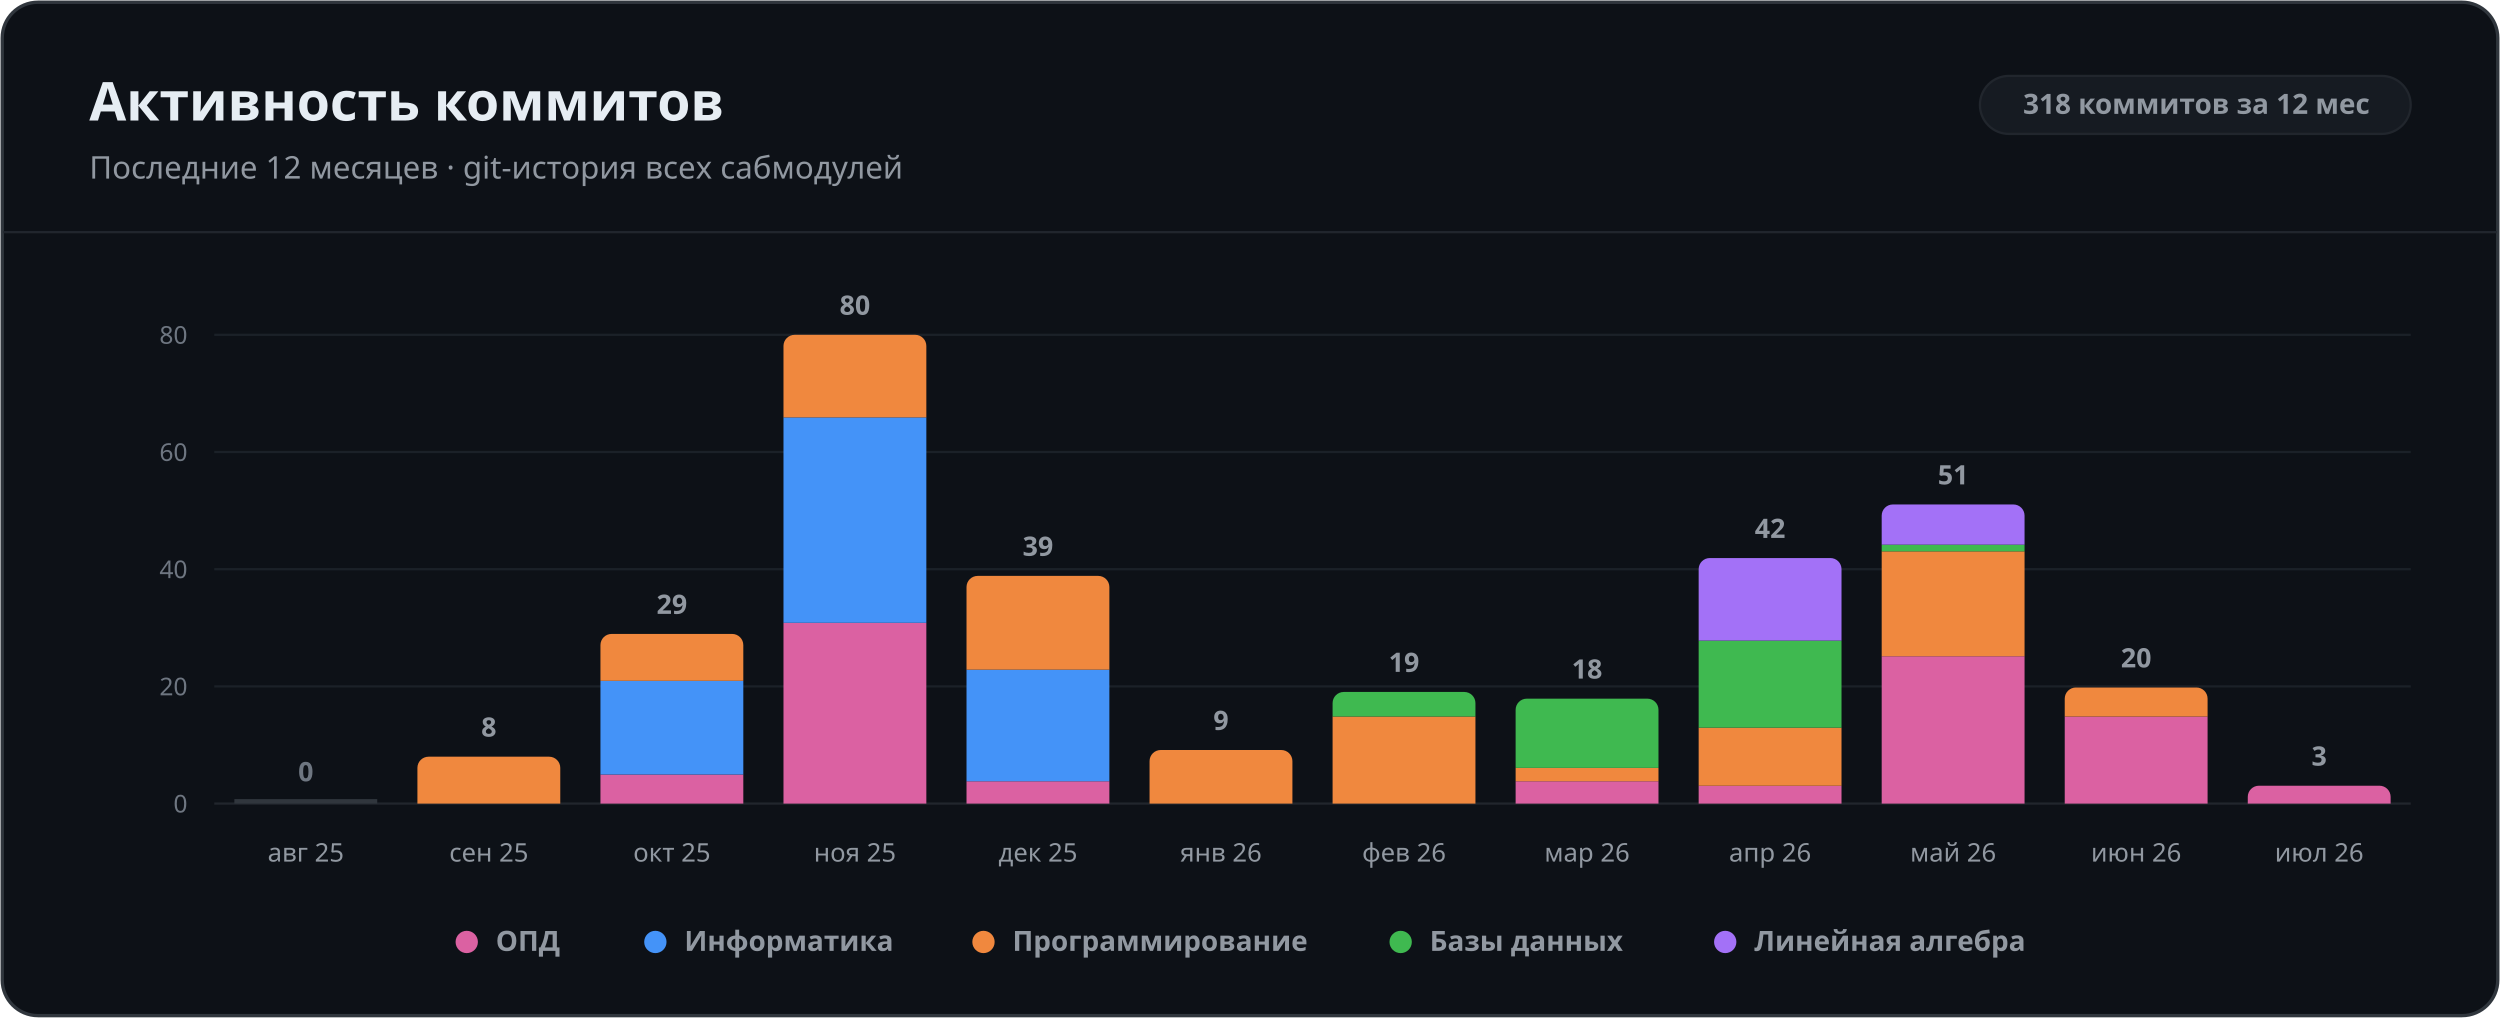
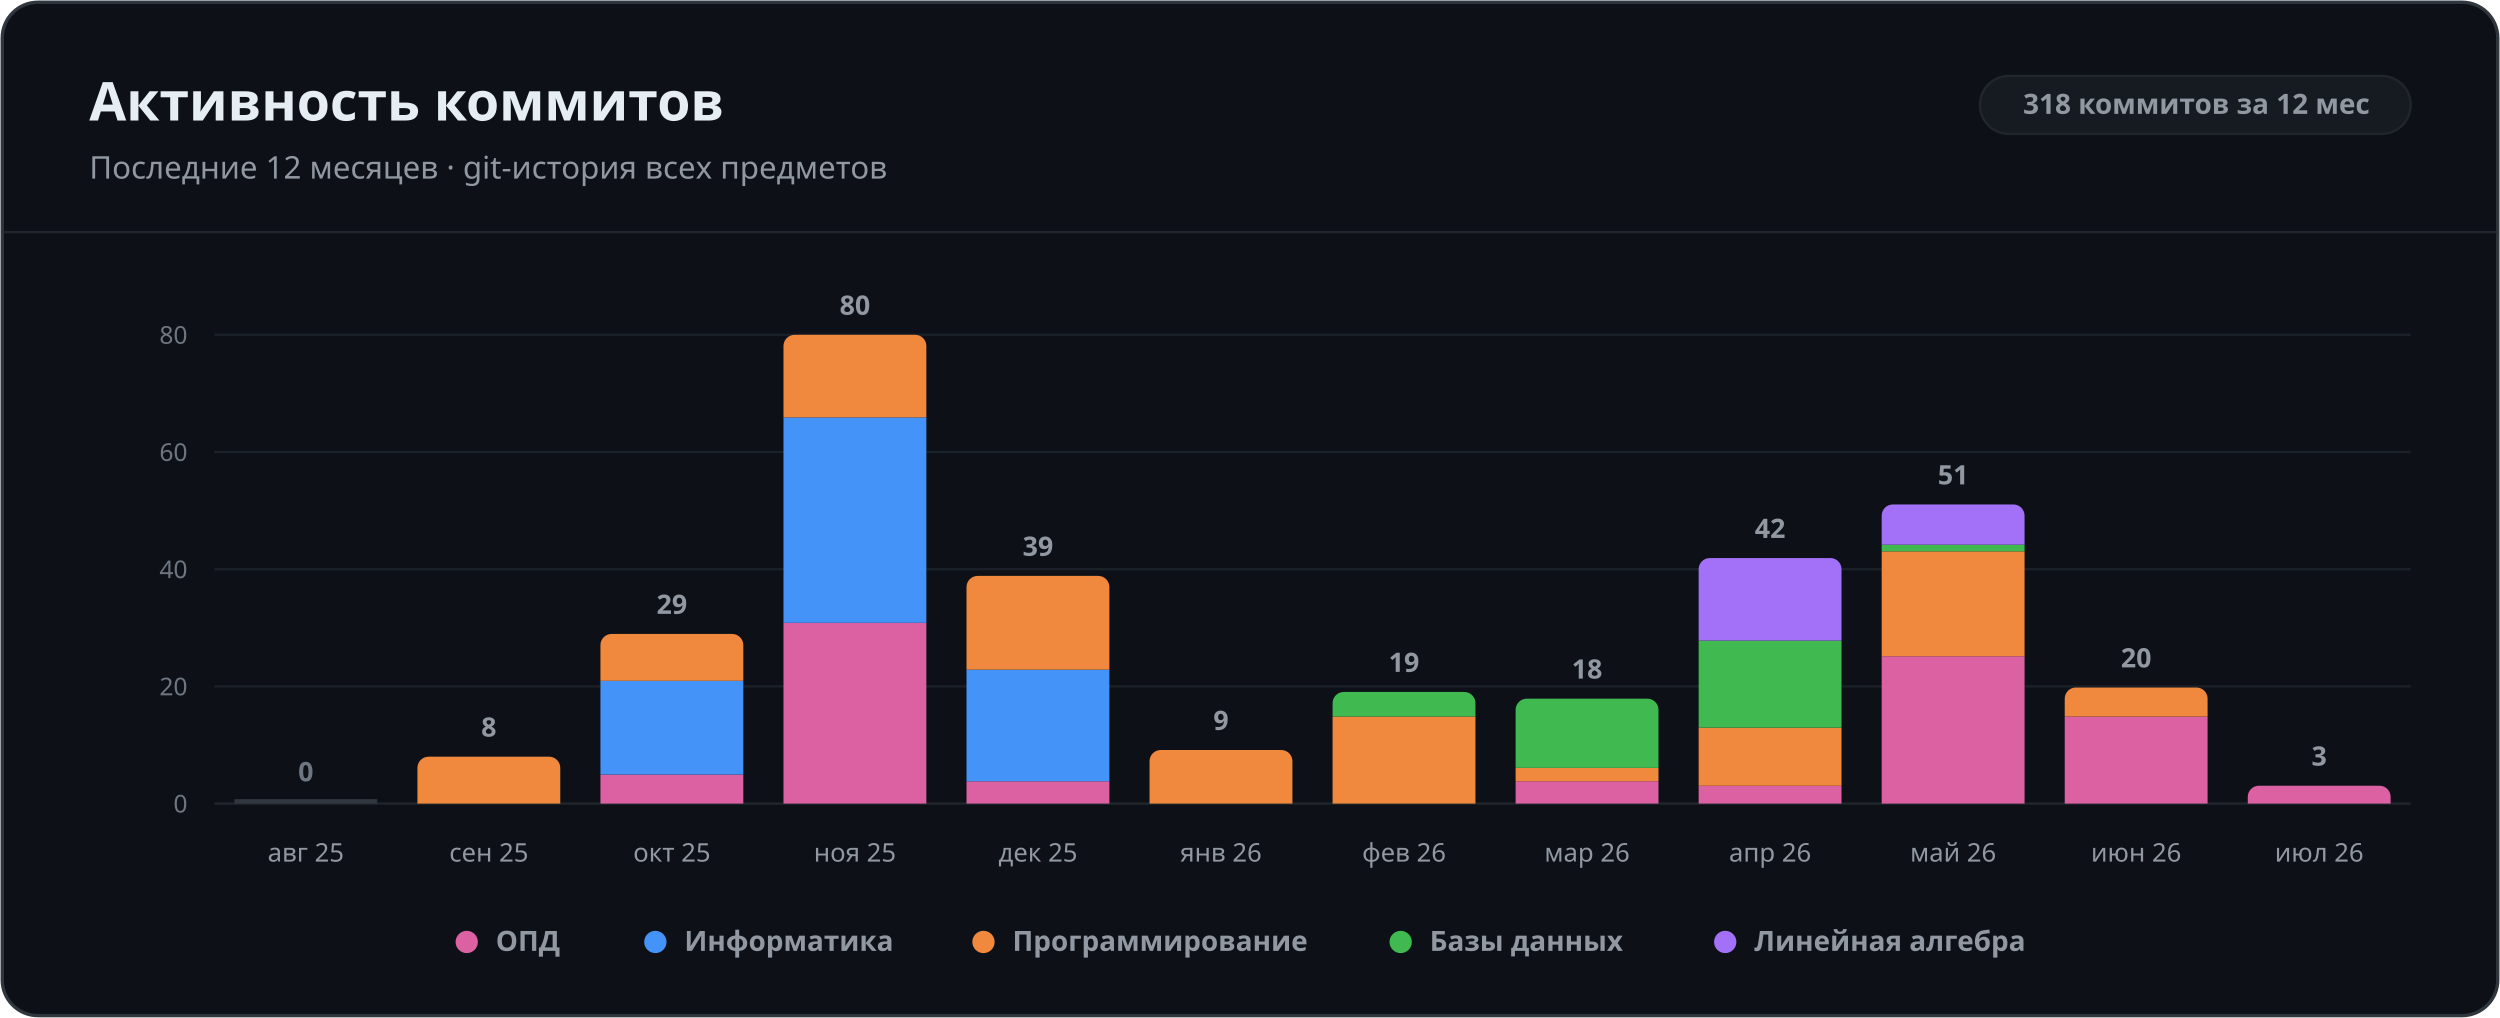
<svg xmlns="http://www.w3.org/2000/svg" width="1120" height="456" viewBox="0 0 1120 456" role="img" aria-labelledby="title desc">
  <style>
    text { font-family: -apple-system, BlinkMacSystemFont, 'Segoe UI', 'Noto Sans', Helvetica, Arial, sans-serif; }
    .title { font-size: 24px; font-weight: 800; fill: #E6EDF3; }
    .subtitle { font-size: 14px; font-weight: 500; fill: #9198A1; }
    .badge-text { font-size: 12.5px; font-weight: 600; fill: #9198A1; }
    .kpi-label { font-size: 11px; font-weight: 700; letter-spacing: 1px; fill: #9198A1; }
    .kpi-value { font-size: 30px; font-weight: 800; fill: #E6EDF3; }
    .kpi-note { font-size: 12.5px; font-weight: 500; fill: #6E7681; }
    .section-label { font-size: 11px; font-weight: 700; letter-spacing: 1px; fill: #9198A1; }
    .row-title { font-size: 16px; font-weight: 700; fill: #E6EDF3; }
    .row-meta { font-size: 12.5px; font-weight: 500; fill: #9198A1; }
    .row-number { font-size: 16px; font-weight: 700; fill: #E6EDF3; }
    .row-unit { font-size: 11px; font-weight: 500; fill: #6E7681; }
    .row-date-label { font-size: 10px; font-weight: 600; letter-spacing: 1px; fill: #6E7681; }
    .row-date { font-size: 13px; font-weight: 600; fill: #E6EDF3; }
    .axis-label { font-size: 11px; font-weight: 500; fill: #6E7681; }
    .count { font-size: 12px; font-weight: 600; fill: #9198A1; }
    .count-zero { font-size: 12px; font-weight: 600; fill: #6E7681; }
    .month { font-size: 11.5px; font-weight: 500; fill: #9198A1; }
    .legend { font-size: 12.5px; font-weight: 600; fill: #9198A1; }
  </style>
  <defs>
    <clipPath id="bar-dark-1">
      <rect x="187.0" y="339" width="64" height="27" rx="5" />
    </clipPath>
    <clipPath id="bar-dark-2">
      <rect x="269.0" y="284" width="64" height="82" rx="5" />
    </clipPath>
    <clipPath id="bar-dark-3">
      <rect x="351.0" y="150" width="64" height="216" rx="5" />
    </clipPath>
    <clipPath id="bar-dark-4">
      <rect x="433.0" y="258" width="64" height="108" rx="5" />
    </clipPath>
    <clipPath id="bar-dark-5">
      <rect x="515.0" y="336" width="64" height="30" rx="5" />
    </clipPath>
    <clipPath id="bar-dark-6">
      <rect x="597.0" y="310" width="64" height="56" rx="5" />
    </clipPath>
    <clipPath id="bar-dark-7">
      <rect x="679.0" y="313" width="64" height="53" rx="5" />
    </clipPath>
    <clipPath id="bar-dark-8">
      <rect x="761.0" y="250" width="64" height="116" rx="5" />
    </clipPath>
    <clipPath id="bar-dark-9">
      <rect x="843.0" y="226" width="64" height="140" rx="5" />
    </clipPath>
    <clipPath id="bar-dark-10">
      <rect x="925.0" y="308" width="64" height="58" rx="5" />
    </clipPath>
    <clipPath id="bar-dark-11">
      <rect x="1007.0" y="352" width="64" height="14" rx="5" />
    </clipPath>
  </defs>
  <rect x="1" y="1" width="1118" height="454" rx="16" fill="#0D1117" stroke="#30363D" stroke-width="1.5" />
  <text x="40" y="54" class="title">Активность коммитов</text>
-   <text x="40" y="80" class="subtitle">Последние 12 месяцев · git-история всех сабмодулей</text>
+   <text x="40" y="80" class="subtitle">Последние 12 месяцев · git-история всех предметов</text>
  <rect x="887" y="34" width="193" height="26" rx="13" fill="#161B22" stroke="#21262D" stroke-width="1" />
  <text x="984" y="51" class="badge-text" text-anchor="middle">318 коммитов за 12 мес</text>
  <line x1="1.5" y1="104" x2="1118.5" y2="104" stroke="#21262D" stroke-width="1" />
  <line x1="96" y1="360.0" x2="1080" y2="360.0" stroke="#21262D" stroke-width="1" />
  <text x="84" y="364.0" class="axis-label" text-anchor="end">0</text>
  <line x1="96" y1="307.5" x2="1080" y2="307.5" stroke="#1B2128" stroke-width="1" />
  <text x="84" y="311.5" class="axis-label" text-anchor="end">20</text>
  <line x1="96" y1="255.0" x2="1080" y2="255.0" stroke="#1B2128" stroke-width="1" />
  <text x="84" y="259.0" class="axis-label" text-anchor="end">40</text>
  <line x1="96" y1="202.5" x2="1080" y2="202.5" stroke="#1B2128" stroke-width="1" />
  <text x="84" y="206.5" class="axis-label" text-anchor="end">60</text>
  <line x1="96" y1="150.0" x2="1080" y2="150.0" stroke="#1B2128" stroke-width="1" />
  <text x="84" y="154.0" class="axis-label" text-anchor="end">80</text>
  <text x="137.0" y="386" class="month" text-anchor="middle">авг 25</text>
  <rect x="105.0" y="358" width="64" height="2" fill="#30363D" />
  <text x="137.0" y="350" class="count-zero" text-anchor="middle">0</text>
  <text x="219.0" y="386" class="month" text-anchor="middle">сен 25</text>
  <g clip-path="url(#bar-dark-1)">
    <rect x="187.0" y="339" width="64" height="21" fill="#F0883E" />
  </g>
  <text x="219.0" y="330" class="count" text-anchor="middle">8</text>
  <text x="301.0" y="386" class="month" text-anchor="middle">окт 25</text>
  <g clip-path="url(#bar-dark-2)">
    <rect x="269.0" y="347" width="64" height="13" fill="#DB61A2" />
    <rect x="269.0" y="305" width="64" height="42" fill="#4493F8" />
    <rect x="269.0" y="284" width="64" height="21" fill="#F0883E" />
  </g>
  <text x="301.0" y="275" class="count" text-anchor="middle">29</text>
  <text x="383.0" y="386" class="month" text-anchor="middle">ноя 25</text>
  <g clip-path="url(#bar-dark-3)">
    <rect x="351.0" y="279" width="64" height="81" fill="#DB61A2" />
    <rect x="351.0" y="187" width="64" height="92" fill="#4493F8" />
    <rect x="351.0" y="150" width="64" height="37" fill="#F0883E" />
  </g>
  <text x="383.0" y="141" class="count" text-anchor="middle">80</text>
  <text x="465.0" y="386" class="month" text-anchor="middle">дек 25</text>
  <g clip-path="url(#bar-dark-4)">
    <rect x="433.0" y="350" width="64" height="10" fill="#DB61A2" />
    <rect x="433.0" y="300" width="64" height="50" fill="#4493F8" />
    <rect x="433.0" y="258" width="64" height="42" fill="#F0883E" />
  </g>
  <text x="465.0" y="249" class="count" text-anchor="middle">39</text>
  <text x="547.0" y="386" class="month" text-anchor="middle">янв 26</text>
  <g clip-path="url(#bar-dark-5)">
    <rect x="515.0" y="336" width="64" height="24" fill="#F0883E" />
  </g>
  <text x="547.0" y="327" class="count" text-anchor="middle">9</text>
  <text x="629.0" y="386" class="month" text-anchor="middle">фев 26</text>
  <g clip-path="url(#bar-dark-6)">
    <rect x="597.0" y="321" width="64" height="39" fill="#F0883E" />
    <rect x="597.0" y="310" width="64" height="11" fill="#3FB950" />
  </g>
  <text x="629.0" y="301" class="count" text-anchor="middle">19</text>
  <text x="711.0" y="386" class="month" text-anchor="middle">мар 26</text>
  <g clip-path="url(#bar-dark-7)">
    <rect x="679.0" y="350" width="64" height="10" fill="#DB61A2" />
    <rect x="679.0" y="344" width="64" height="6" fill="#F0883E" />
    <rect x="679.0" y="313" width="64" height="31" fill="#3FB950" />
  </g>
  <text x="711.0" y="304" class="count" text-anchor="middle">18</text>
  <text x="793.0" y="386" class="month" text-anchor="middle">апр 26</text>
  <g clip-path="url(#bar-dark-8)">
    <rect x="761.0" y="352" width="64" height="8" fill="#DB61A2" />
    <rect x="761.0" y="326" width="64" height="26" fill="#F0883E" />
    <rect x="761.0" y="287" width="64" height="39" fill="#3FB950" />
    <rect x="761.0" y="250" width="64" height="37" fill="#A371F7" />
  </g>
  <text x="793.0" y="241" class="count" text-anchor="middle">42</text>
  <text x="875.0" y="386" class="month" text-anchor="middle">май 26</text>
  <g clip-path="url(#bar-dark-9)">
    <rect x="843.0" y="294" width="64" height="66" fill="#DB61A2" />
    <rect x="843.0" y="247" width="64" height="47" fill="#F0883E" />
    <rect x="843.0" y="244" width="64" height="3" fill="#3FB950" />
    <rect x="843.0" y="226" width="64" height="18" fill="#A371F7" />
  </g>
  <text x="875.0" y="217" class="count" text-anchor="middle">51</text>
  <text x="957.0" y="386" class="month" text-anchor="middle">июн 26</text>
  <g clip-path="url(#bar-dark-10)">
    <rect x="925.0" y="321" width="64" height="39" fill="#DB61A2" />
    <rect x="925.0" y="308" width="64" height="13" fill="#F0883E" />
  </g>
  <text x="957.0" y="299" class="count" text-anchor="middle">20</text>
  <text x="1039.0" y="386" class="month" text-anchor="middle">июл 26</text>
  <g clip-path="url(#bar-dark-11)">
    <rect x="1007.0" y="352" width="64" height="8" fill="#DB61A2" />
  </g>
  <text x="1039.0" y="343" class="count" text-anchor="middle">3</text>
  <circle cx="209.1" cy="422" r="5" fill="#DB61A2" />
  <text x="222.1" y="426" class="legend">ОПД</text>
  <circle cx="293.6" cy="422" r="5" fill="#4493F8" />
  <text x="306.6" y="426" class="legend">Информатика</text>
  <circle cx="440.6" cy="422" r="5" fill="#F0883E" />
  <text x="453.6" y="426" class="legend">Программирование</text>
  <circle cx="627.5" cy="422" r="5" fill="#3FB950" />
  <text x="640.5" y="426" class="legend">Базы данных</text>
  <circle cx="772.9" cy="422" r="5" fill="#A371F7" />
  <text x="785.9" y="426" class="legend">Линейная алгебра</text>
</svg>
